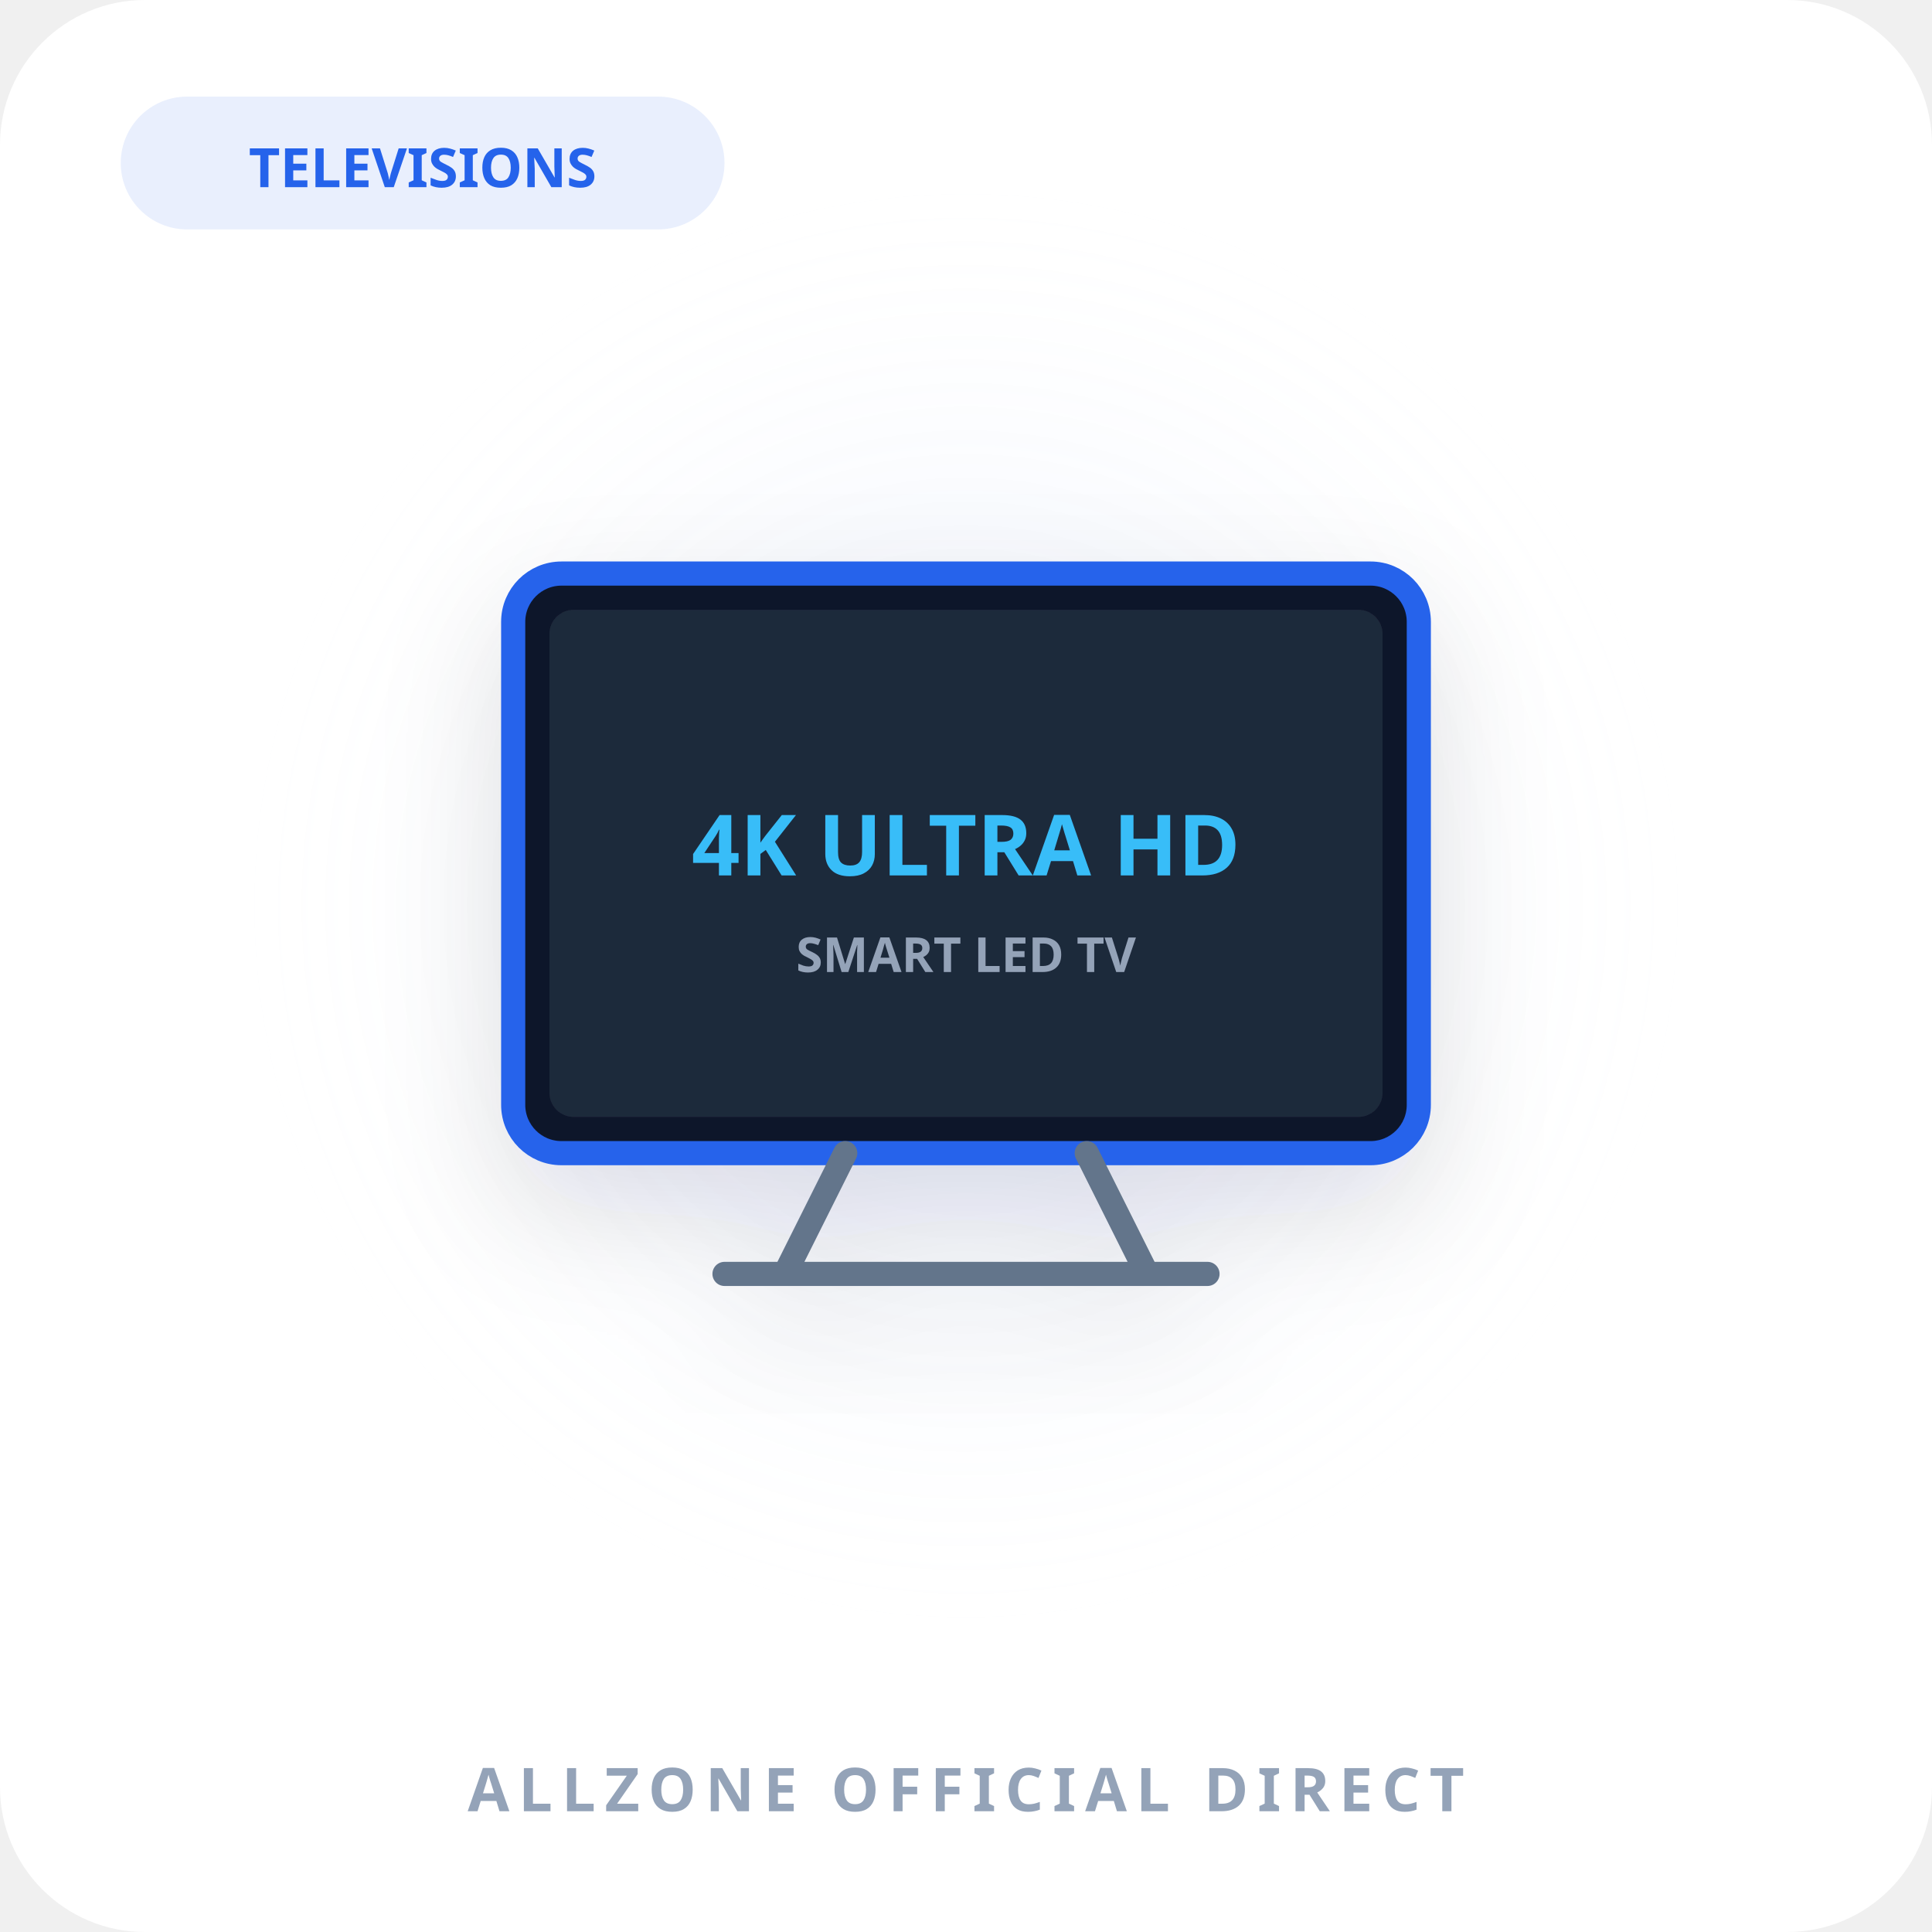
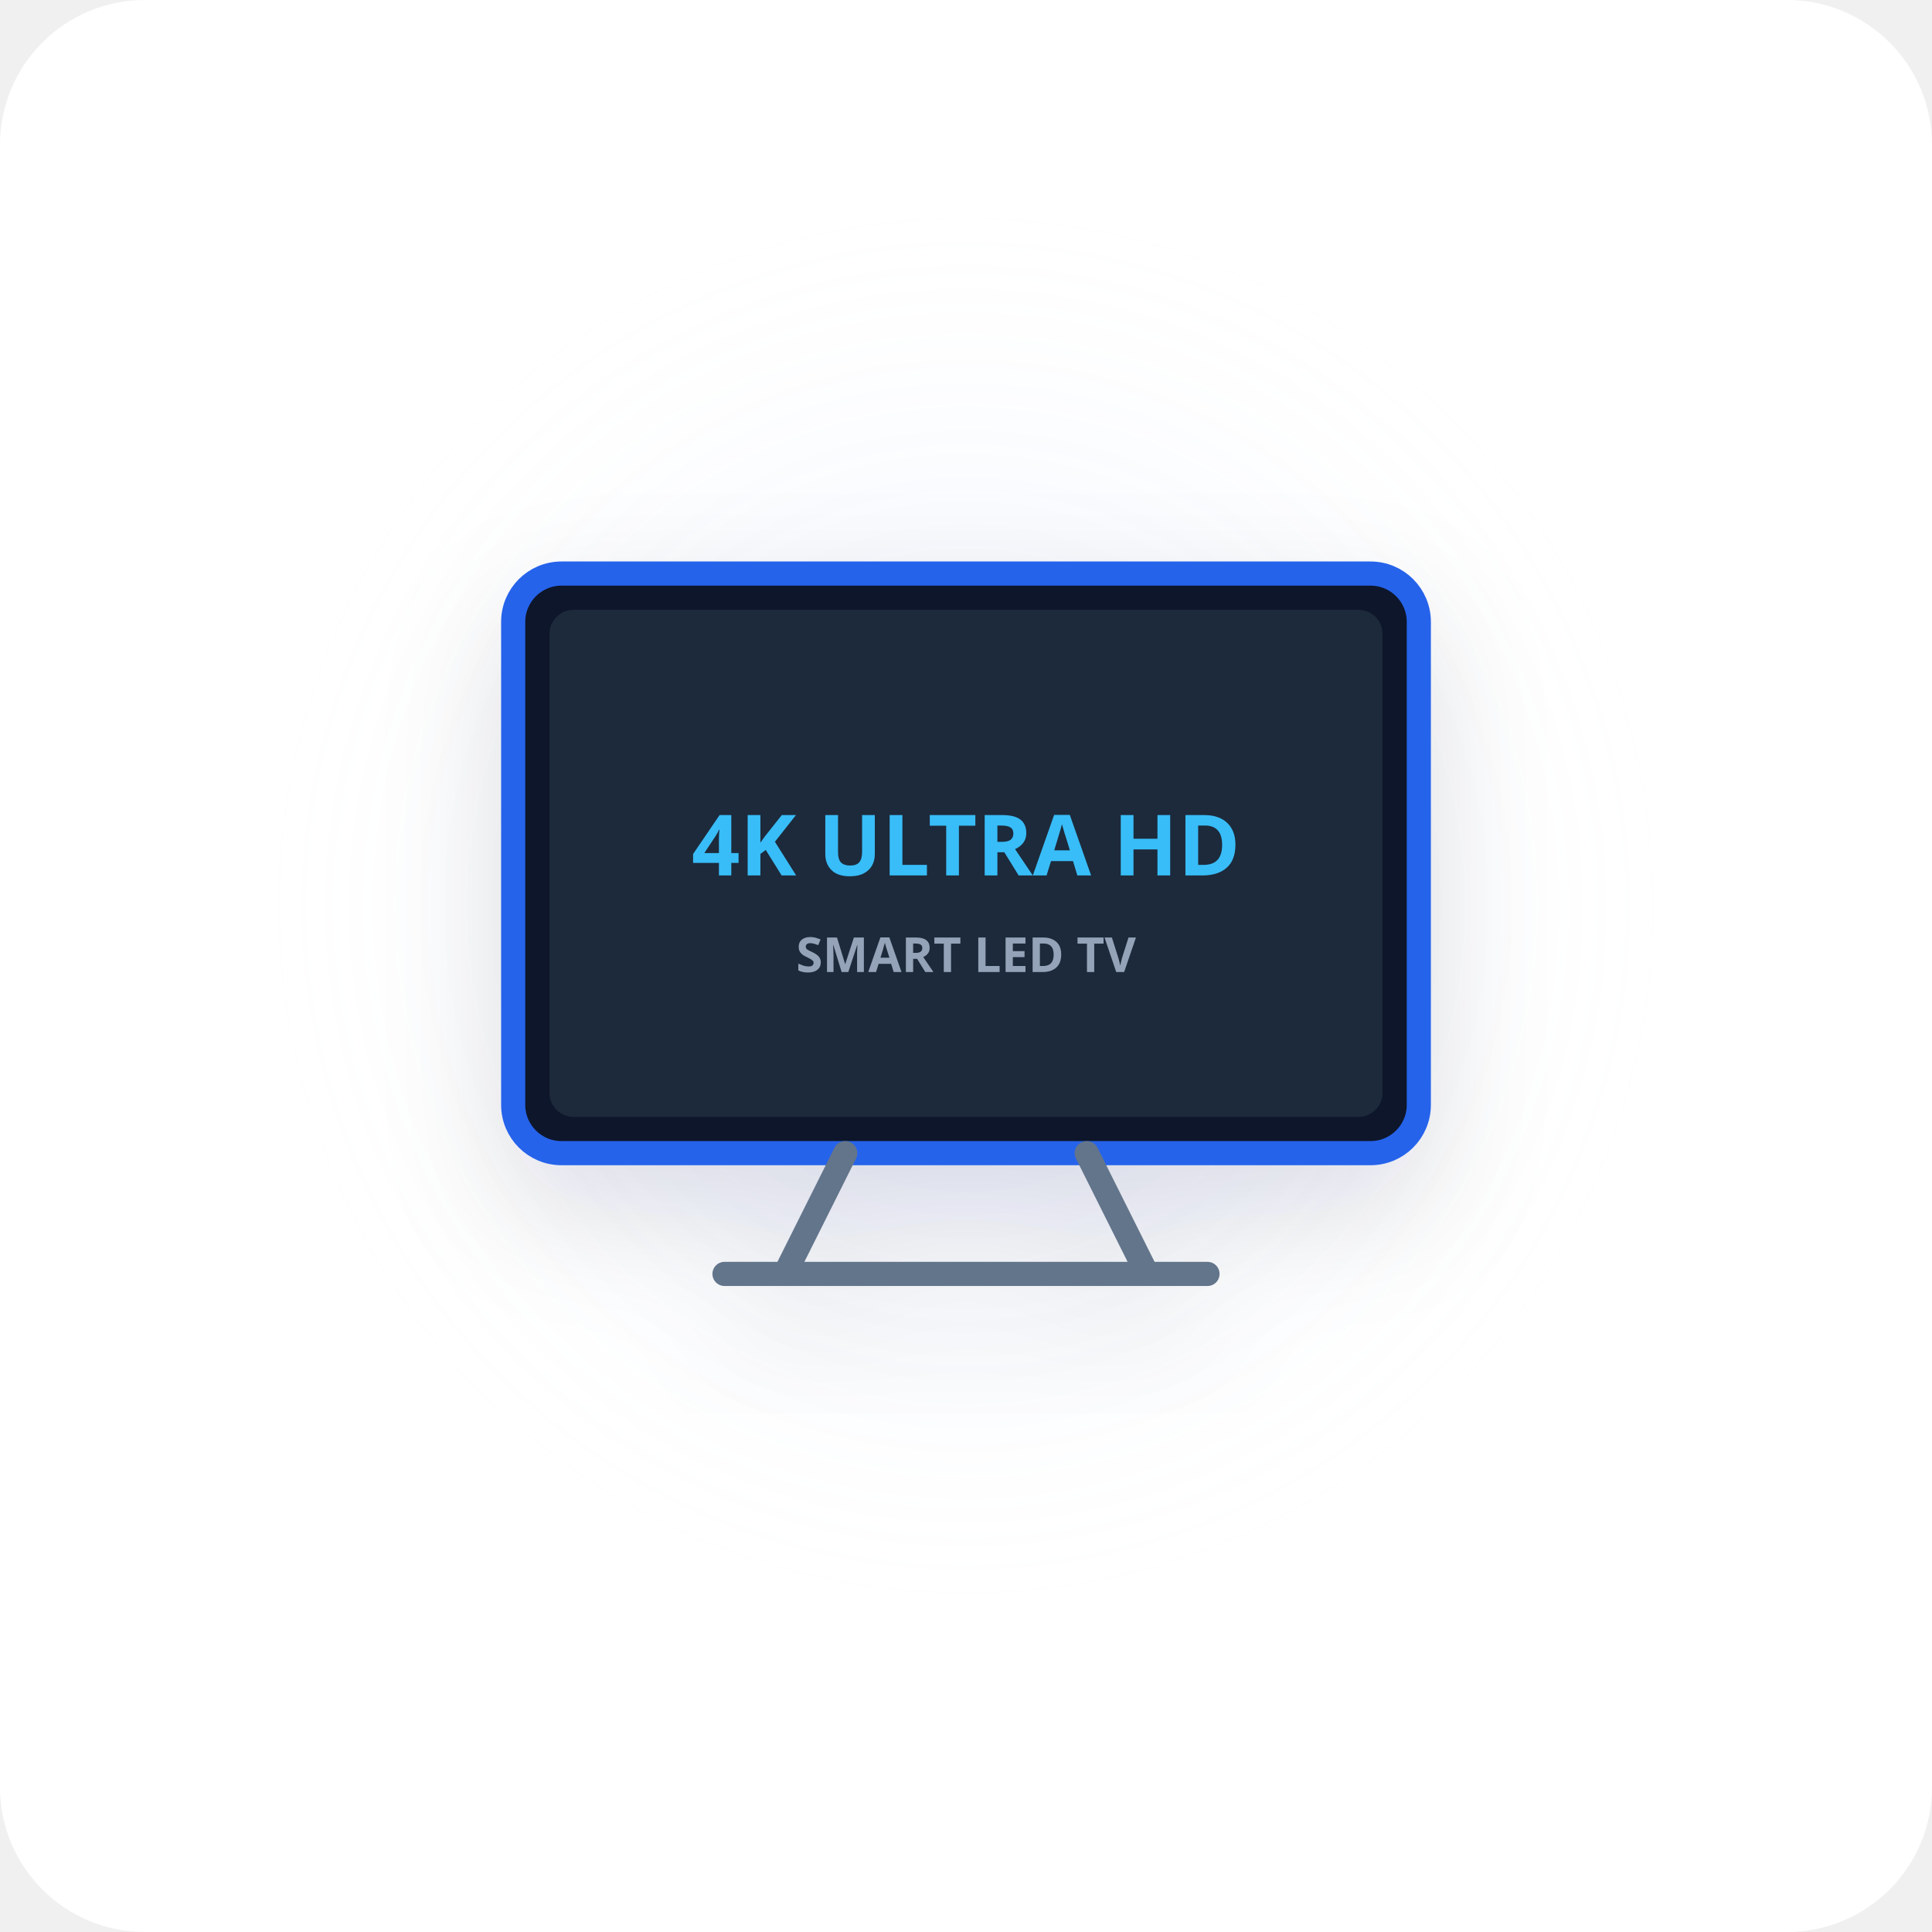
<svg xmlns="http://www.w3.org/2000/svg" viewBox="0 0 320 320" width="320" height="320">
  <defs>
    <radialGradient id="cardGlow" cx="50%" cy="50%" r="50%">
      <stop offset="0%" stop-color="#2563EB" stop-opacity="0.12" />
      <stop offset="100%" stop-color="#F8FAFC" stop-opacity="0" />
    </radialGradient>
    <filter id="pShadow" x="-20%" y="-20%" width="140%" height="140%">
      <feDropShadow dx="0" dy="8" stdDeviation="10" flood-color="#0F172A" flood-opacity="0.12" />
    </filter>
  </defs>
  <rect width="320" height="320" rx="24" fill="#FFFFFF" />
  <circle cx="160" cy="150" r="120" fill="url(#cardGlow)" />
-   <rect x="20" y="16" width="100" height="22" rx="11" fill="#2563EB" fill-opacity="0.1" />
-   <text x="70" y="31" font-family="'Plus Jakarta Sans', sans-serif" font-size="9" font-weight="900" fill="#2563EB" text-anchor="middle">TELEVISIONS</text>
  <g filter="url(#pShadow)" transform="translate(160, 150)">
    <g transform="translate(-75, -55)">
      <rect x="0" y="0" width="150" height="96" rx="8" fill="#0F172A" stroke="#2563EB" stroke-width="4" />
      <rect x="6" y="6" width="138" height="84" rx="4" fill="#1E293B" />
      <text x="75" y="50" font-family="'Plus Jakarta Sans', sans-serif" font-size="14" font-weight="900" fill="#38BDF8" text-anchor="middle">4K ULTRA HD</text>
      <text x="75" y="66" font-family="'Plus Jakarta Sans', sans-serif" font-size="8" font-weight="700" fill="#94A3B8" text-anchor="middle">SMART LED TV</text>
      <path d="M55 96 L45 116 M95 96 L105 116 M35 116 H115" stroke="#64748B" stroke-width="4" stroke-linecap="round" />
    </g>
  </g>
-   <text x="160" y="300" font-family="'Plus Jakarta Sans', sans-serif" font-size="10" font-weight="800" fill="#94A3B8" letter-spacing="1.5" text-anchor="middle">ALLZONE OFFICIAL DIRECT</text>
</svg>
